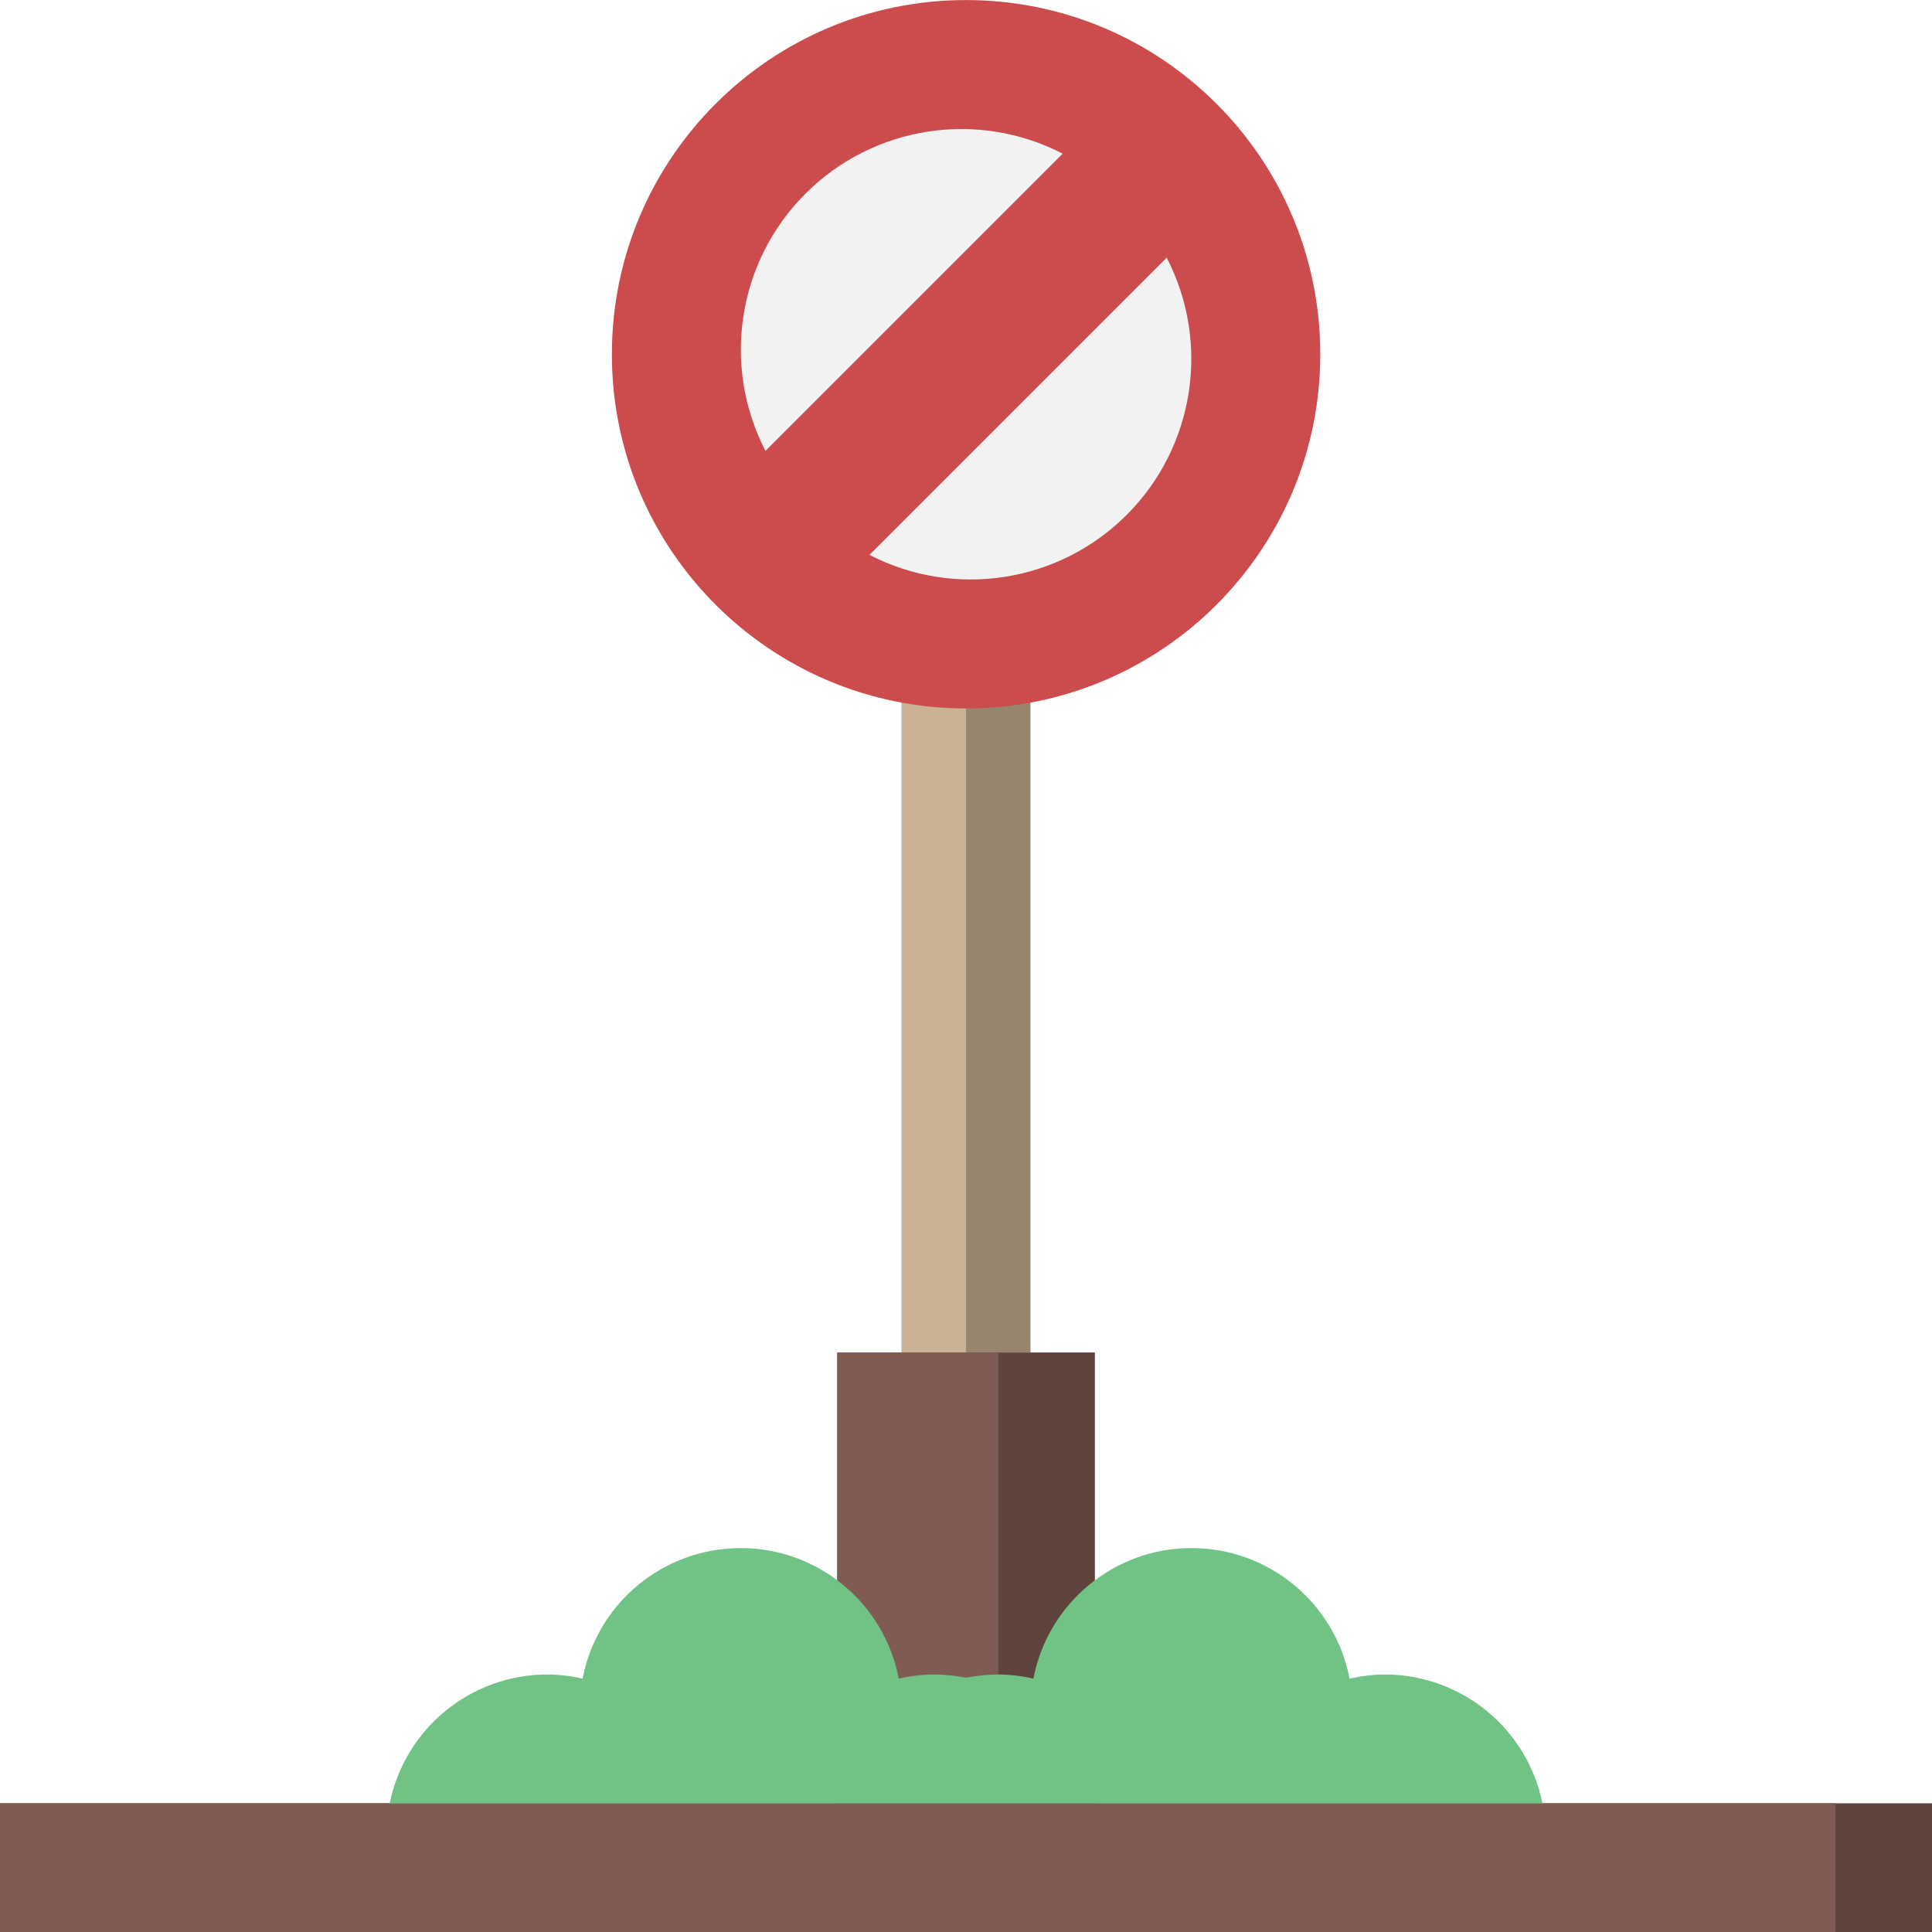
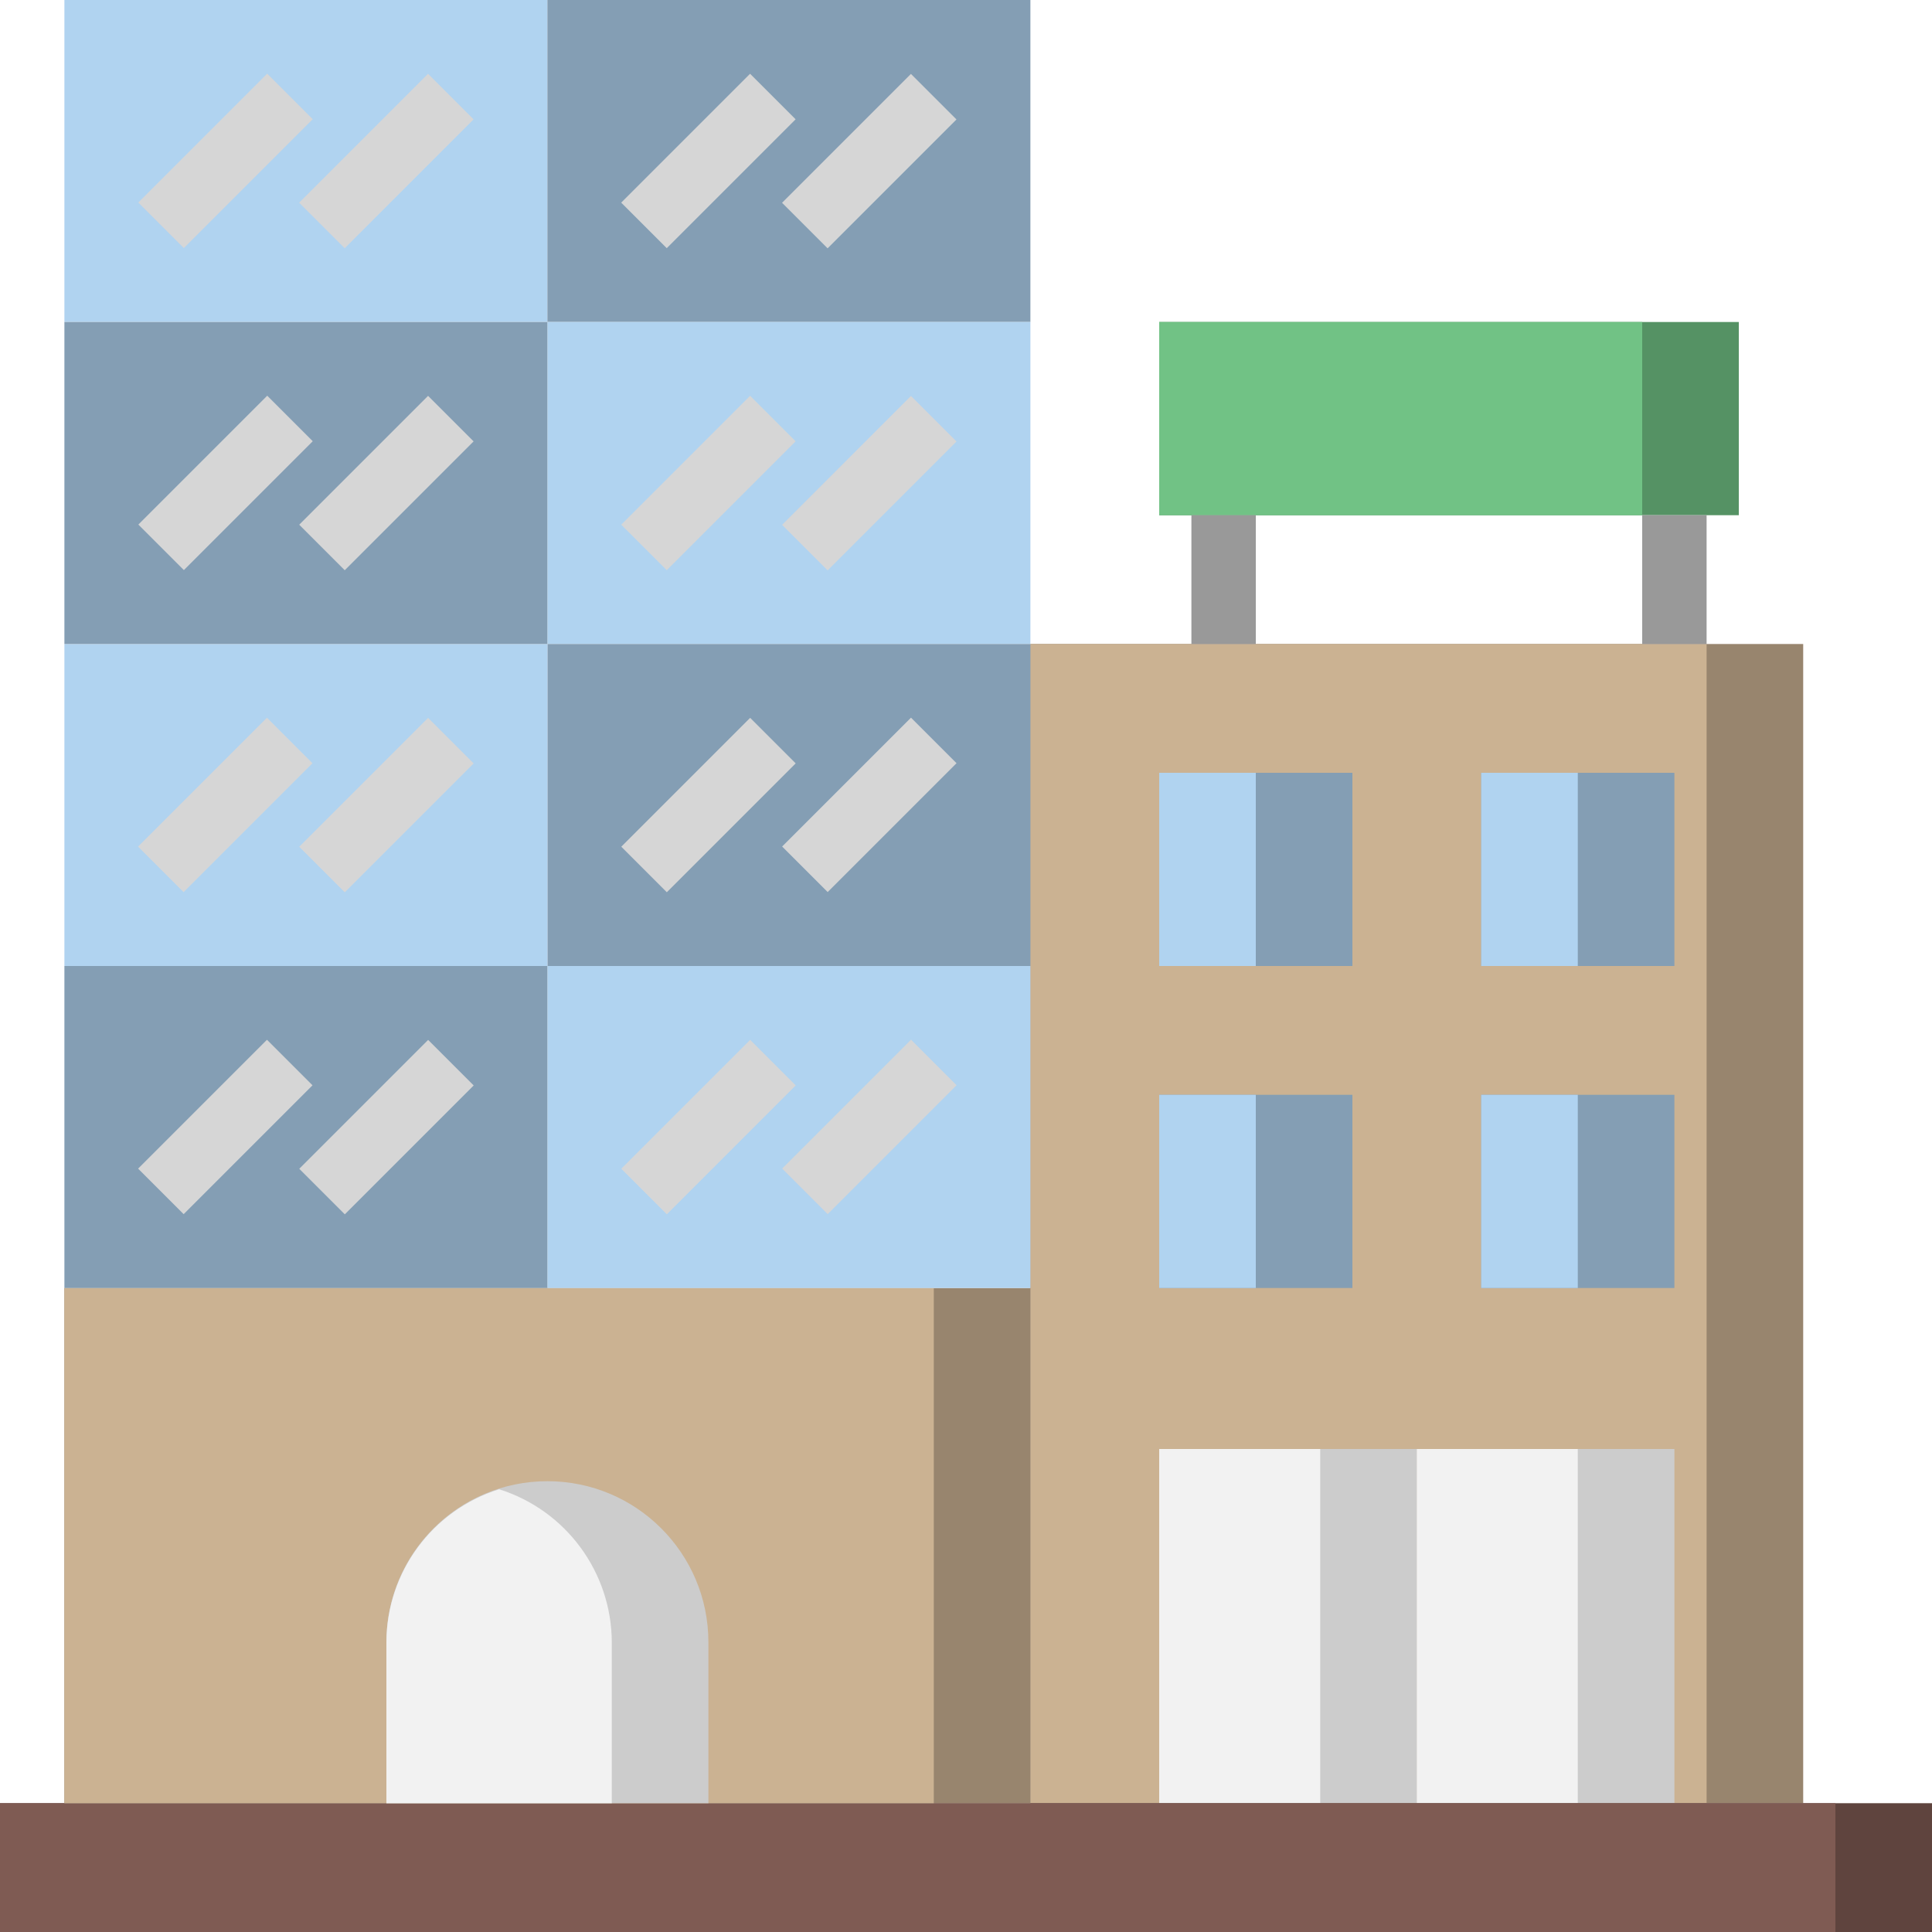
- <svg xmlns="http://www.w3.org/2000/svg" width="140" height="140" viewBox="0 0 11.2 11.2" version="1.1" id="prefix__svg1458">
-   <defs id="prefix__defs1433">
-     <style id="style1431">.prefix__cls-4{fill:#f2f2f2}.prefix__cls-5{fill:#5f443e}.prefix__cls-6{fill:#7f5b53}</style>
+ <svg xmlns="http://www.w3.org/2000/svg" width="140" height="140" viewBox="0 0 11.2 11.2" version="1.1" id="svg1571">
+   <defs id="defs1470">
+     <style id="style1468">.cls-1{fill:#559264;}.cls-2{fill:#71c285;}.cls-3{fill:#98856e;}.cls-4{fill:#cbb292;}.cls-5{fill:#ccc;}.cls-6{fill:#f2f2f2;}.cls-7{fill:#849eb4;}.cls-8{fill:#b0d3f0;}.cls-9{fill:#5f443e;}.cls-10{fill:#7f5b53;}.cls-11{fill:#d6d6d6;}.cls-12{fill:#999;}</style>
  </defs>
-   <g data-name="Layer 21" id="prefix__Layer_21" transform="matrix(.18667 0 0 .18667 -.373 -.373)">
-     <path id="prefix__rect1437" fill="#98856e" d="M30 23h4v21h-4z" />
-     <path id="prefix__rect1439" fill="#cbb292" d="M30 23h2v21h-2z" />
-     <circle cx="32" cy="13" r="11" id="prefix__circle1441" fill="#cc4b4c" />
-     <path class="prefix__cls-4" d="M25.77 16A6.85 6.85 0 0135 6.77z" id="prefix__path1443" />
-     <path class="prefix__cls-4" d="M29 19.23L38.23 10A6.85 6.85 0 0129 19.23z" id="prefix__path1445" />
-     <path class="prefix__cls-5" id="prefix__rect1447" d="M2 58h60v4H2z" />
-     <path class="prefix__cls-6" id="prefix__rect1449" d="M2 58h57v4H2z" />
-     <path class="prefix__cls-5" id="prefix__rect1451" d="M28 44h8v14h-8z" />
-     <path class="prefix__cls-6" id="prefix__rect1453" d="M28 44h5v14h-5z" />
-     <path d="M49.9 58a5 5 0 00-4.9-4 4.93 4.93 0 00-1.09.13 5 5 0 00-9.82 0A4.93 4.93 0 0033 54a5.47 5.47 0 00-1 .1 5.47 5.47 0 00-1-.1 4.93 4.93 0 00-1.09.13 5 5 0 00-9.82 0A4.93 4.93 0 0019 54a5 5 0 00-4.9 4" id="prefix__path1455" fill="#71c285" />
+   <g data-name="Layer 11" id="Layer_11" transform="matrix(0.1866667,0,0,0.1866667,-0.3733333,-0.3733333)">
+     <rect class="cls-1" height="6" width="18" x="38" y="12" id="rect1474" />
+     <rect class="cls-2" height="6" width="15" x="38" y="12" id="rect1476" />
+     <rect class="cls-3" height="36" width="24" x="34" y="22" id="rect1478" />
+     <rect class="cls-4" height="36" width="21" x="34" y="22" id="rect1480" />
+     <rect class="cls-5" height="11" width="8" x="38" y="47" id="rect1482" />
+     <rect class="cls-6" height="11" width="5" x="38" y="47" id="rect1484" />
+     <rect class="cls-5" height="11" width="8" x="46" y="47" id="rect1486" />
+     <rect class="cls-6" height="11" width="5" x="46" y="47" id="rect1488" />
+     <rect class="cls-7" height="6" width="6" x="48" y="36" id="rect1490" />
+     <rect class="cls-8" height="6" width="3" x="48" y="36" id="rect1492" />
+     <rect class="cls-7" height="6" width="6" x="48" y="26" id="rect1494" />
+     <rect class="cls-8" height="6" width="3" x="48" y="26" id="rect1496" />
+     <rect class="cls-7" height="6" width="6" x="38" y="26" id="rect1498" />
+     <rect class="cls-8" height="6" width="3" x="38" y="26" id="rect1500" />
+     <rect class="cls-7" height="6" width="6" x="38" y="36" id="rect1502" />
+     <rect class="cls-8" height="6" width="3" x="38" y="36" id="rect1504" />
+     <rect class="cls-9" height="4" width="60" x="2" y="58" id="rect1506" />
+     <rect class="cls-10" height="4" width="57" x="2" y="58" id="rect1508" />
+     <rect class="cls-3" height="16" width="30" x="4" y="42" id="rect1510" />
+     <rect class="cls-4" height="16" width="27" x="4" y="42" id="rect1512" />
+     <path class="cls-5" d="m 14,58 v -5 a 5,5 0 0 1 5,-5 v 0 a 5,5 0 0 1 5,5 v 5" id="path1514" />
+     <path class="cls-6" d="M 17.5,48.25 A 5,5 0 0 0 14,53 v 5 h 7 v -5 a 5,5 0 0 0 -3.5,-4.75 z" id="path1516" />
+     <rect class="cls-8" height="10" width="15" x="4" y="2" id="rect1518" />
+     <rect class="cls-7" height="10" width="15" x="19" y="2" id="rect1520" />
+     <rect class="cls-8" height="10" width="15" x="19" y="12" id="rect1522" />
+     <rect class="cls-7" height="10" width="15" x="19" y="22" id="rect1524" />
+     <rect class="cls-8" height="10" width="15" x="19" y="32" id="rect1526" />
+     <rect class="cls-7" height="10" width="15" x="4" y="32" id="rect1528" />
+     <rect class="cls-8" height="10" width="15" x="4" y="22" id="rect1530" />
+     <rect class="cls-7" height="10" width="15" x="4" y="12" id="rect1532" />
+     <rect class="cls-11" height="2" transform="rotate(-45,8.996768,6.993417)" width="5.66" x="6.17" y="6" id="rect1534" />
+     <rect class="cls-11" height="2" transform="rotate(-45,13.99993,7.001041)" width="5.66" x="11.17" y="6" id="rect1536" />
+     <rect class="cls-11" height="2" transform="rotate(-45,29.00233,7.006842)" width="5.66" x="26.17" y="6" id="rect1538" />
+     <rect class="cls-11" height="2" transform="rotate(-45,29.00415,17.00609)" width="5.66" x="26.17" y="16" id="rect1540" />
+     <rect class="cls-11" height="2" transform="rotate(-45,28.9939,27.00033)" width="5.66" x="26.17" y="26" id="rect1542" />
+     <rect class="cls-11" height="2" transform="rotate(-45,23.99917,6.999218)" width="5.66" x="21.17" y="6" id="rect1544" />
+     <rect class="cls-11" height="2" transform="rotate(-45,24.00099,16.99846)" width="5.66" x="21.17" y="16" id="rect1546" />
+     <rect class="cls-11" height="2" transform="rotate(-45,24.00282,26.99771)" width="5.66" x="21.17" y="26" id="rect1548" />
+     <rect class="cls-11" height="2" transform="rotate(-45,8.995414,27.00398)" width="5.66" x="6.17" y="26" id="rect1550" />
+     <rect class="cls-11" height="2" transform="rotate(-45,14.00357,26.99953)" width="5.66" x="11.17" y="26" id="rect1552" />
+     <rect class="cls-11" height="2" transform="rotate(-45,28.99573,36.99958)" width="5.66" x="26.17" y="36" id="rect1554" />
+     <rect class="cls-11" height="2" transform="rotate(-45,24.00464,36.99695)" width="5.66" x="21.17" y="36" id="rect1556" />
+     <rect class="cls-11" height="2" transform="rotate(-45,8.997237,37.00322)" width="5.66" x="6.17" y="36" id="rect1558" />
+     <rect class="cls-11" height="2" transform="rotate(-45,14.0054,36.99878)" width="5.66" x="11.17" y="36" id="rect1560" />
+     <rect class="cls-11" height="2" transform="rotate(-45,8.998591,16.99266)" width="5.66" x="6.17" y="16" id="rect1562" />
+     <rect class="cls-11" height="2" transform="rotate(-45,14.00175,17.00029)" width="5.66" x="11.17" y="16" id="rect1564" />
+     <rect class="cls-12" height="4" width="2" x="39" y="18" id="rect1566" />
+     <rect class="cls-12" height="4" width="2" x="53" y="18" id="rect1568" />
  </g>
</svg>
